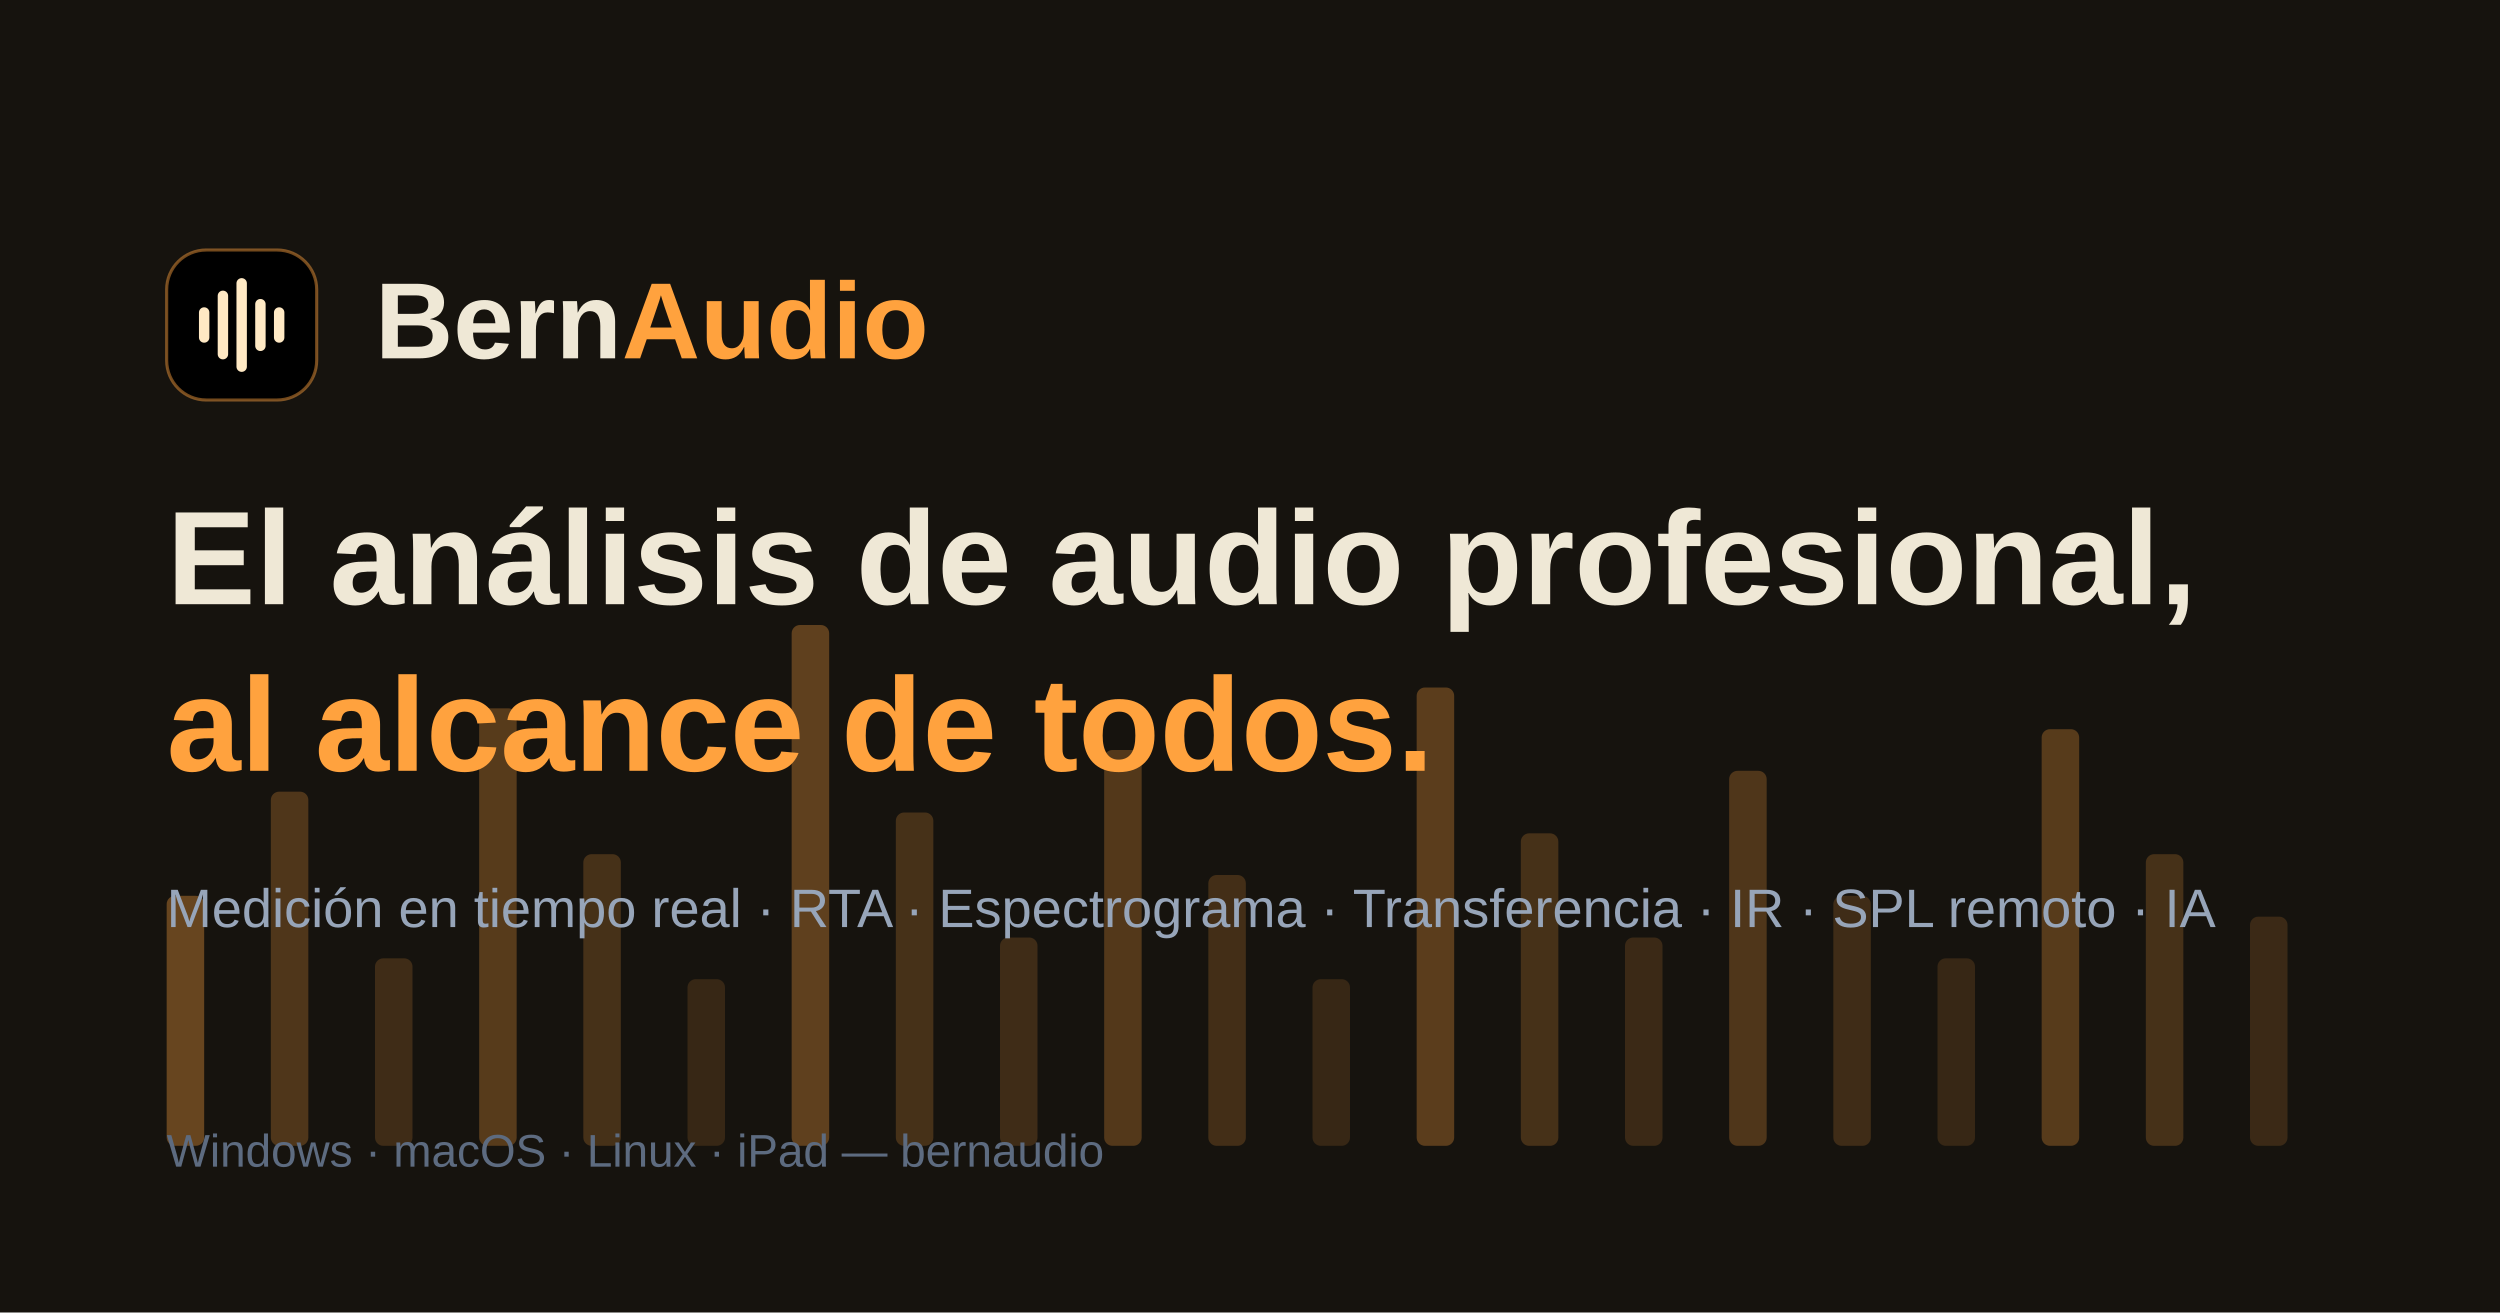
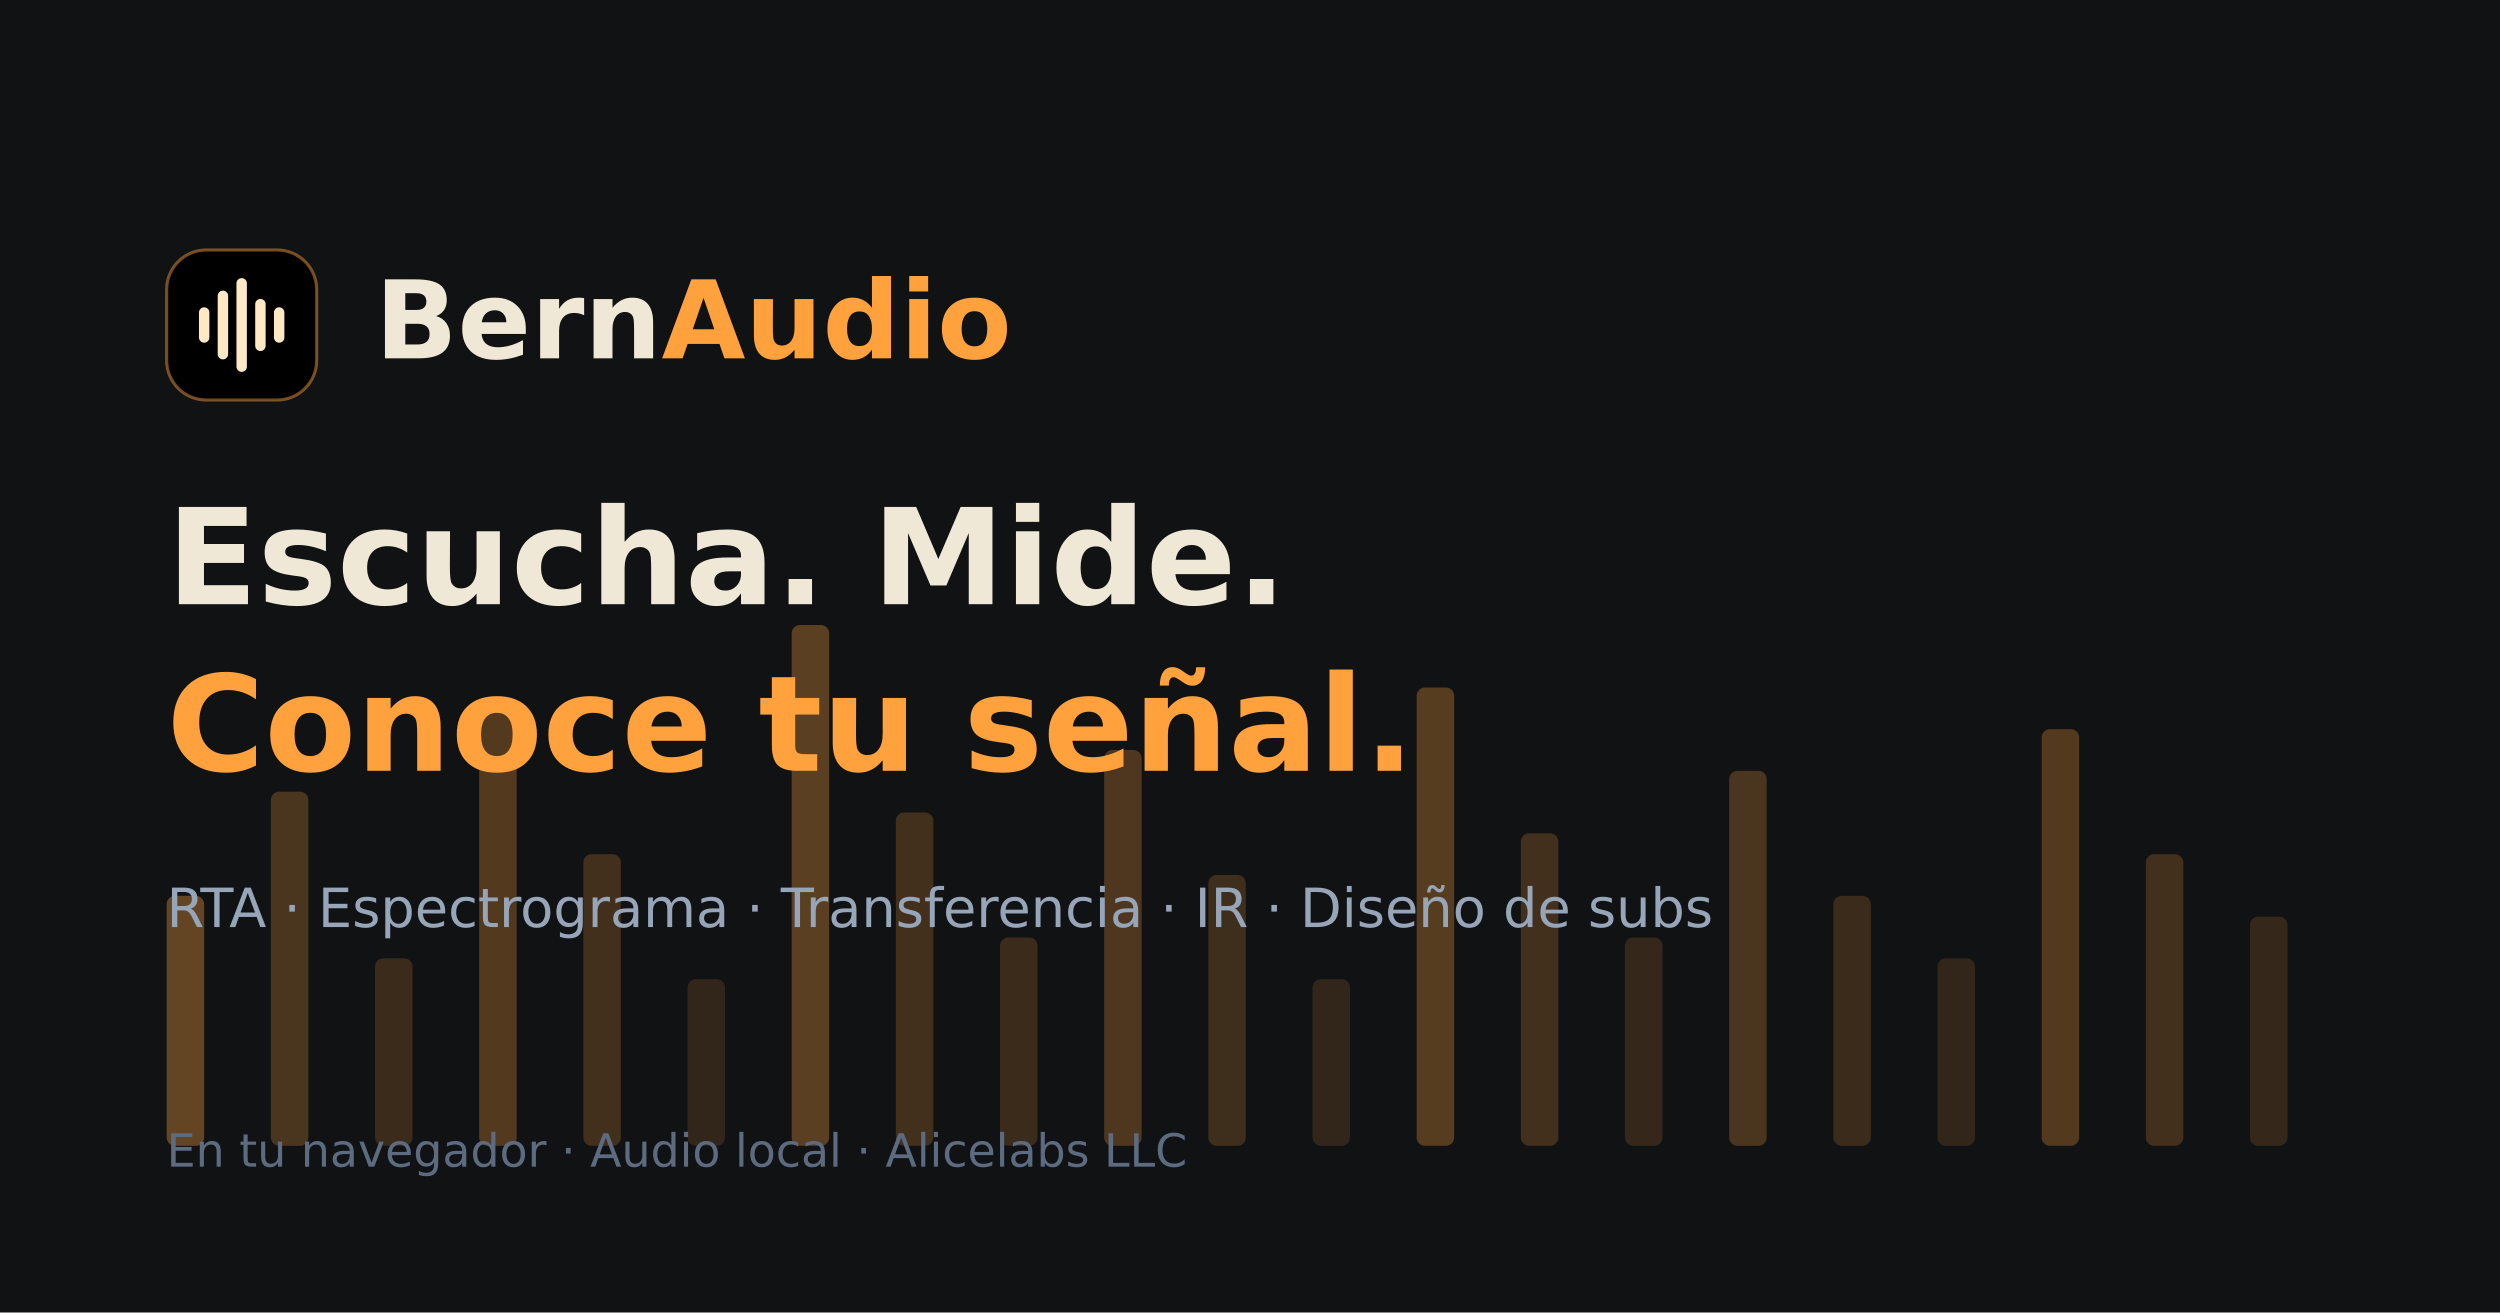
<svg xmlns="http://www.w3.org/2000/svg" width="1200" height="630" viewBox="0 0 1200 630">
-   <rect width="1200" height="630" fill="#16130E" />
+   <rect width="1200" height="630" fill="#101214" />
  <g opacity="0.35">
    <g fill="#FFA23E">
      <rect x="80" y="430" width="18" height="120" rx="4" />
      <rect x="130" y="380" width="18" height="170" rx="4" opacity=".7" />
      <rect x="180" y="460" width="18" height="90" rx="4" opacity=".5" />
      <rect x="230" y="340" width="18" height="210" rx="4" opacity=".8" />
      <rect x="280" y="410" width="18" height="140" rx="4" opacity=".6" />
      <rect x="330" y="470" width="18" height="80" rx="4" opacity=".4" />
      <rect x="380" y="300" width="18" height="250" rx="4" opacity=".9" />
      <rect x="430" y="390" width="18" height="160" rx="4" opacity=".6" />
      <rect x="480" y="450" width="18" height="100" rx="4" opacity=".5" />
      <rect x="530" y="360" width="18" height="190" rx="4" opacity=".75" />
      <rect x="580" y="420" width="18" height="130" rx="4" opacity=".55" />
      <rect x="630" y="470" width="18" height="80" rx="4" opacity=".4" />
      <rect x="680" y="330" width="18" height="220" rx="4" opacity=".85" />
      <rect x="730" y="400" width="18" height="150" rx="4" opacity=".6" />
      <rect x="780" y="450" width="18" height="100" rx="4" opacity=".45" />
      <rect x="830" y="370" width="18" height="180" rx="4" opacity=".7" />
      <rect x="880" y="430" width="18" height="120" rx="4" opacity=".5" />
      <rect x="930" y="460" width="18" height="90" rx="4" opacity=".4" />
      <rect x="980" y="350" width="18" height="200" rx="4" opacity=".8" />
      <rect x="1030" y="410" width="18" height="140" rx="4" opacity=".6" />
      <rect x="1080" y="440" width="18" height="110" rx="4" opacity=".45" />
    </g>
  </g>
  <g transform="translate(80,120)">
    <rect width="72" height="72" rx="19" fill="#2A1A0E" />
    <rect width="72" height="72" rx="19" stroke="rgba(255,162,62,.45)" stroke-width="1.5" />
    <path d="M18 36v0M18 30v12M27 22v28M36 16v40M45 26v20M54 30v12" stroke="#FFE9C4" stroke-width="5" stroke-linecap="round" />
  </g>
-   <text x="180" y="172" font-family="Arial, Helvetica, sans-serif" font-size="52" font-weight="700" fill="#EFE8D6">Bern<tspan fill="#FFA23E">Audio</tspan>
+   <text x="180" y="172" font-family="DejaVu Sans, sans-serif" font-size="52" font-weight="700" fill="#EFE8D6">Bern<tspan fill="#FFA23E">Audio</tspan>
  </text>
-   <text x="80" y="290" font-family="Arial, Helvetica, sans-serif" font-size="64" font-weight="700" fill="#EFE8D6">El análisis de audio profesional,</text>
-   <text x="80" y="370" font-family="Arial, Helvetica, sans-serif" font-size="64" font-weight="700" fill="#FFA23E">al alcance de todos.</text>
-   <text x="80" y="445" font-family="Arial, Helvetica, sans-serif" font-size="26" fill="#97A5B9">Medición en tiempo real · RTA · Espectrograma · Transferencia · IR · SPL remoto · IA</text>
-   <text x="80" y="560" font-family="Arial, Helvetica, sans-serif" font-size="22" fill="#5D6B80">Windows · macOS · Linux · iPad — bernaudio</text>
+   <text x="80" y="290" font-family="DejaVu Sans, sans-serif" font-size="64" font-weight="700" fill="#EFE8D6">Escucha. Mide.</text>
+   <text x="80" y="370" font-family="DejaVu Sans, sans-serif" font-size="64" font-weight="700" fill="#FFA23E">Conoce tu señal.</text>
+   <text x="80" y="445" font-family="DejaVu Sans, sans-serif" font-size="26" fill="#97A5B9">RTA · Espectrograma · Transferencia · IR · Diseño de subs</text>
+   <text x="80" y="560" font-family="DejaVu Sans, sans-serif" font-size="22" fill="#5D6B80">En tu navegador · Audio local · Alicelabs LLC</text>
</svg>
